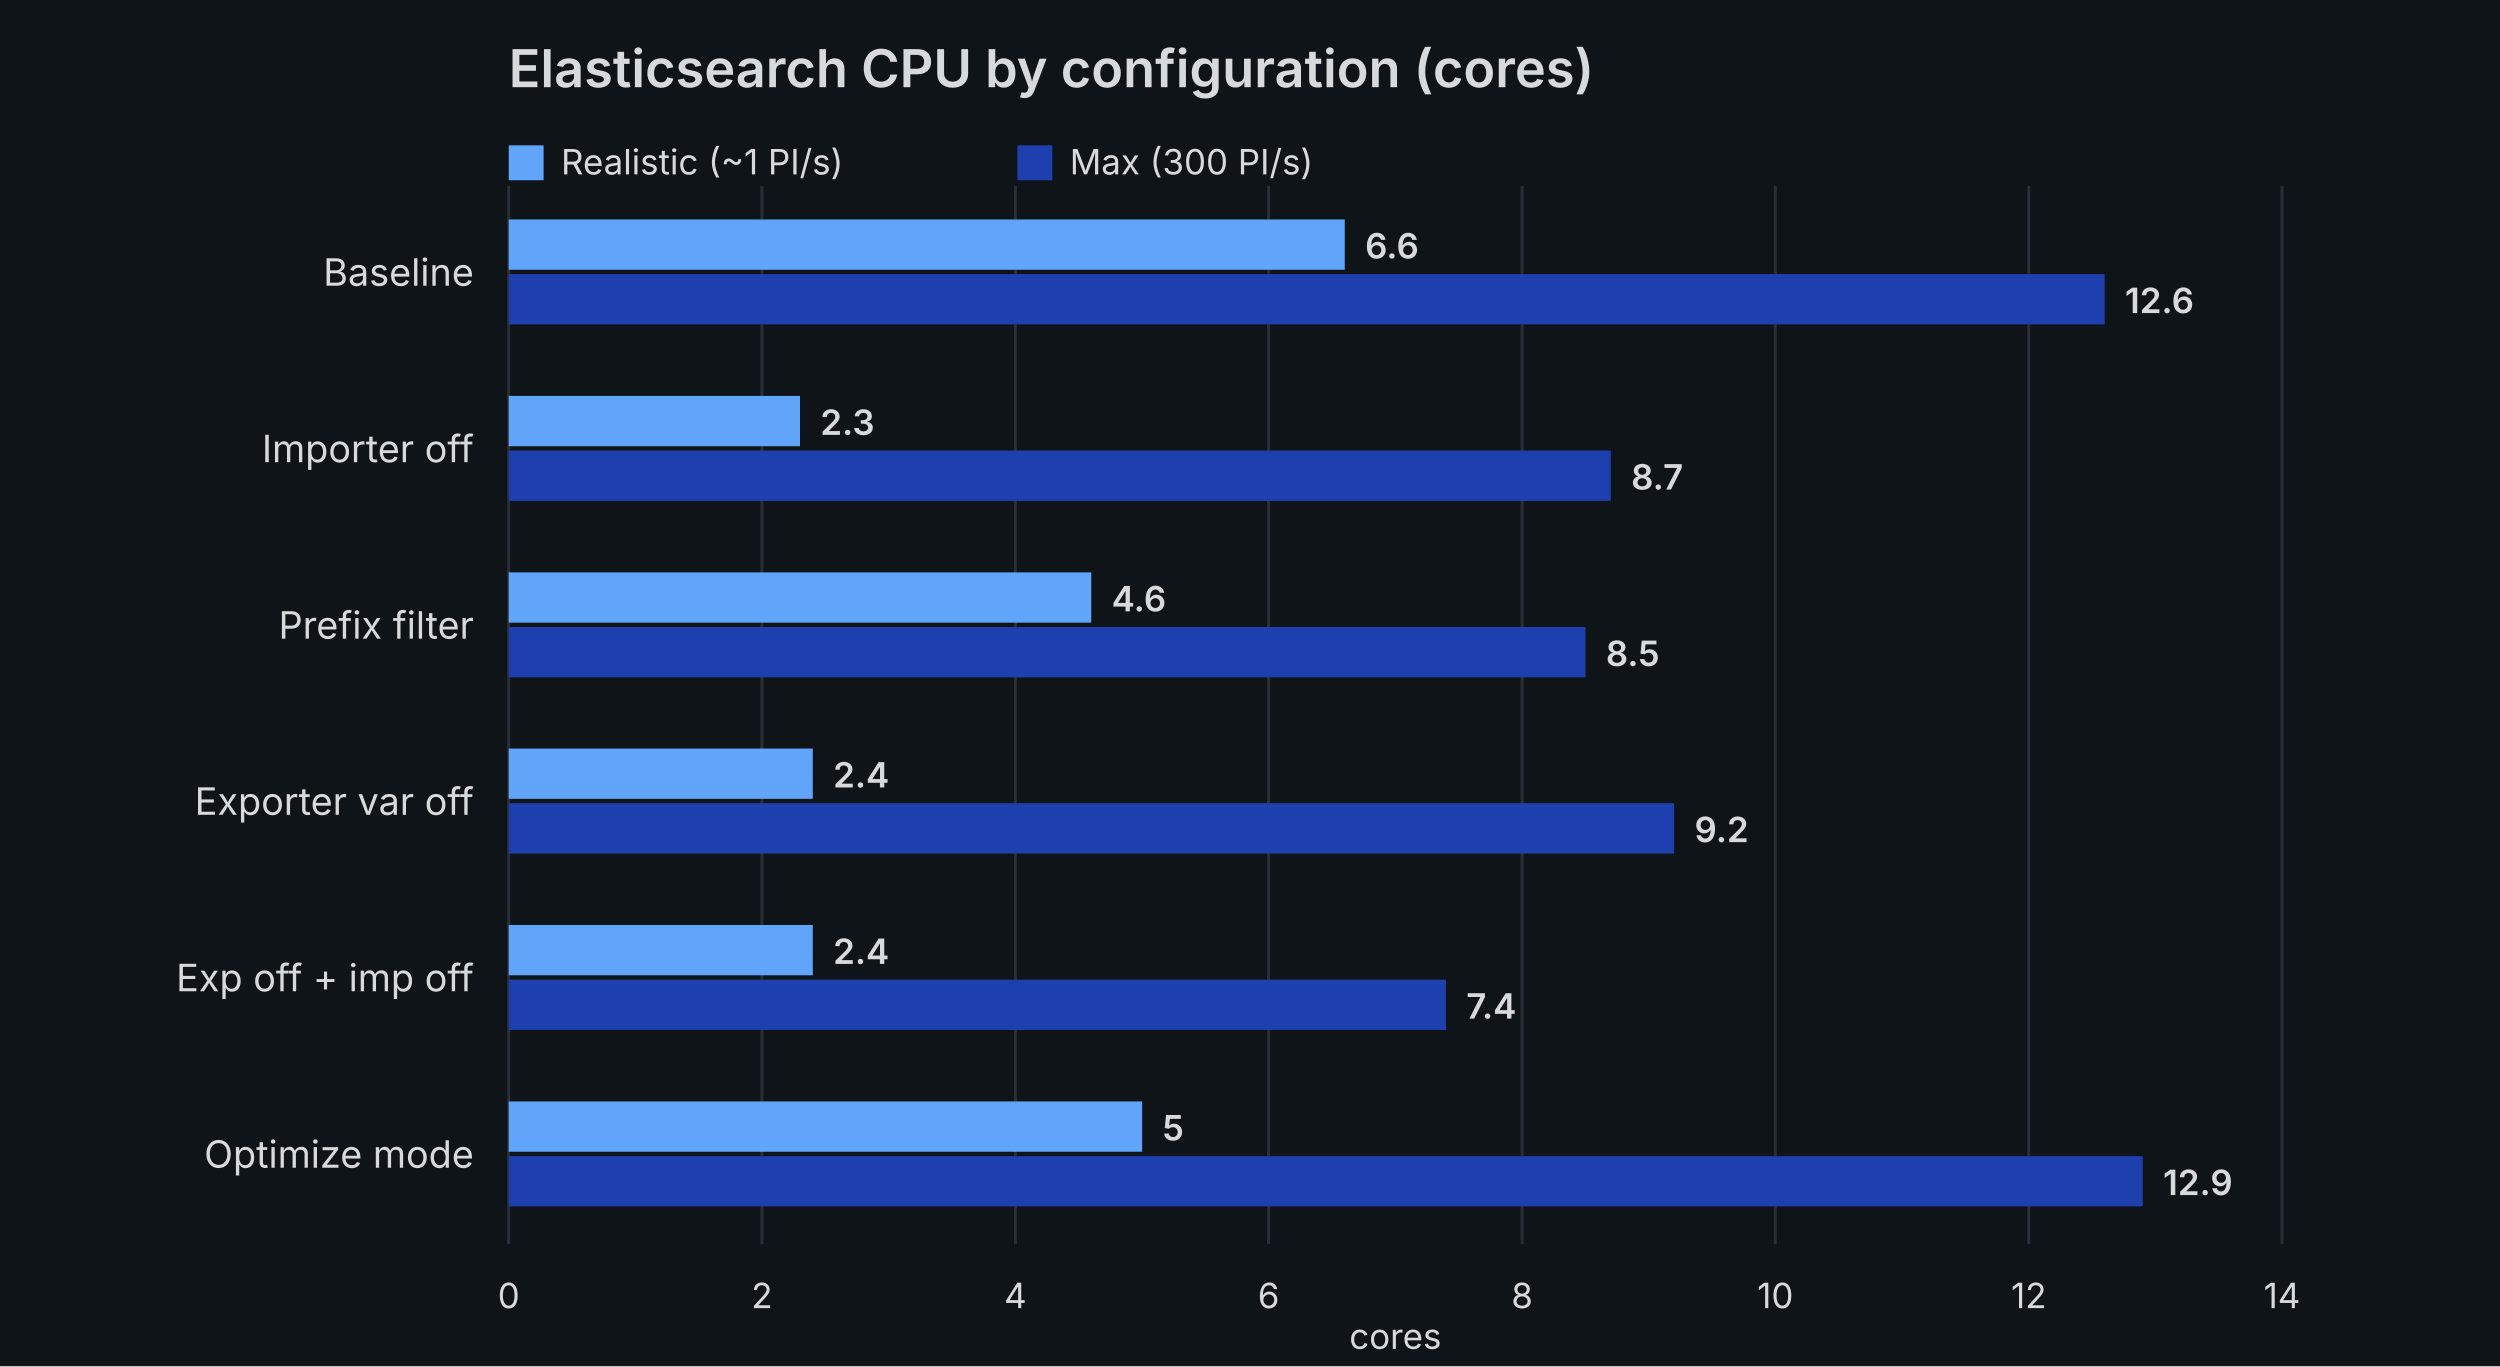
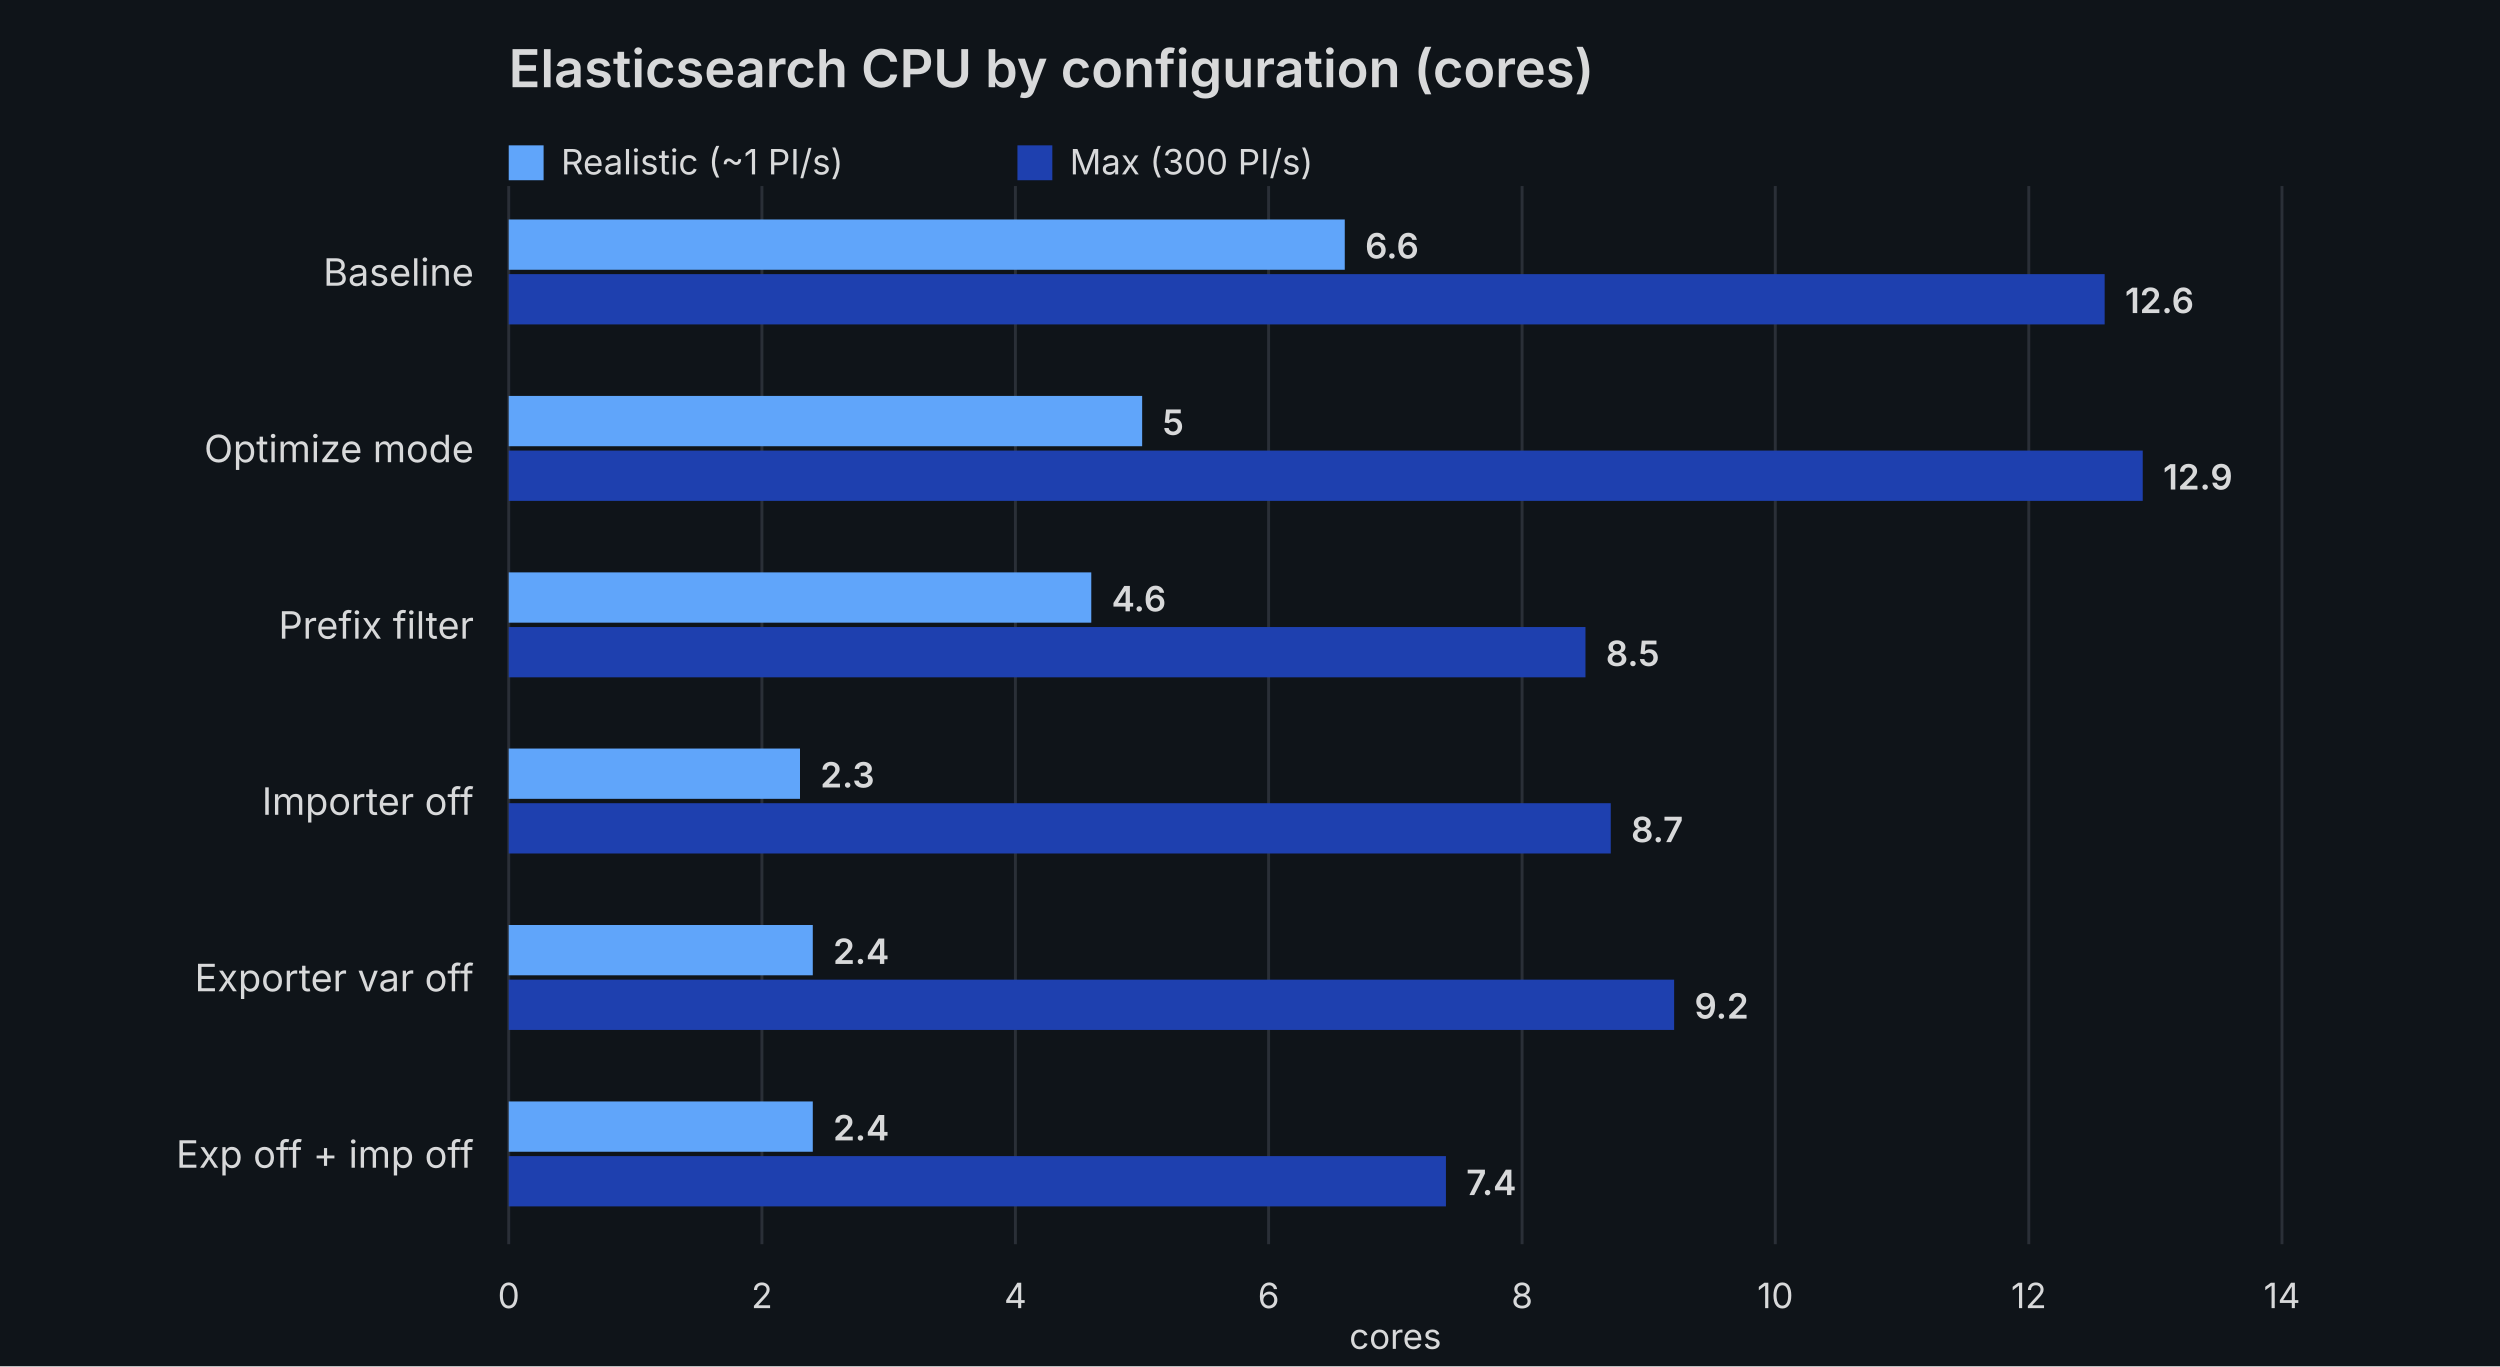
<svg xmlns="http://www.w3.org/2000/svg" width="860" height="470" font-family="Inter,Helvetica,Arial,sans-serif">
  <rect width="860" height="470" fill="#0f1419" />
  <text x="175" y="30" fill="#d8d9da" font-size="18" font-weight="600">Elasticsearch CPU by configuration (cores)</text>
  <line x1="175.0" y1="64" x2="175.0" y2="428" stroke="#2a2f37" stroke-width="1" />
  <text x="175.0" y="450" fill="#d8d9da" font-size="12" text-anchor="middle">0</text>
  <line x1="262.1" y1="64" x2="262.1" y2="428" stroke="#2a2f37" stroke-width="1" />
  <text x="262.1" y="450" fill="#d8d9da" font-size="12" text-anchor="middle">2</text>
  <line x1="349.3" y1="64" x2="349.3" y2="428" stroke="#2a2f37" stroke-width="1" />
  <text x="349.3" y="450" fill="#d8d9da" font-size="12" text-anchor="middle">4</text>
  <line x1="436.4" y1="64" x2="436.4" y2="428" stroke="#2a2f37" stroke-width="1" />
  <text x="436.4" y="450" fill="#d8d9da" font-size="12" text-anchor="middle">6</text>
  <line x1="523.6" y1="64" x2="523.6" y2="428" stroke="#2a2f37" stroke-width="1" />
  <text x="523.6" y="450" fill="#d8d9da" font-size="12" text-anchor="middle">8</text>
  <line x1="610.7" y1="64" x2="610.7" y2="428" stroke="#2a2f37" stroke-width="1" />
  <text x="610.7" y="450" fill="#d8d9da" font-size="12" text-anchor="middle">10</text>
  <line x1="697.9" y1="64" x2="697.9" y2="428" stroke="#2a2f37" stroke-width="1" />
  <text x="697.9" y="450" fill="#d8d9da" font-size="12" text-anchor="middle">12</text>
  <line x1="785.0" y1="64" x2="785.0" y2="428" stroke="#2a2f37" stroke-width="1" />
  <text x="785.0" y="450" fill="#d8d9da" font-size="12" text-anchor="middle">14</text>
  <text x="480.0" y="464" fill="#d8d9da" font-size="12" text-anchor="middle">cores</text>
  <rect x="175" y="75.5" width="287.6" height="17.3" fill="#60A5FA" />
  <text x="469.6" y="88.9" fill="#d8d9da" font-size="12" font-weight="600">6.6</text>
  <rect x="175" y="94.3" width="549.0" height="17.3" fill="#1E40AF" />
  <text x="731.0" y="107.7" fill="#d8d9da" font-size="12" font-weight="600">12.6</text>
  <text x="163" y="98.3" fill="#d8d9da" font-size="13" text-anchor="end">Baseline</text>
-   <rect x="175" y="136.2" width="100.2" height="17.3" fill="#60A5FA" />
-   <text x="282.2" y="149.6" fill="#d8d9da" font-size="12" font-weight="600">2.3</text>
-   <rect x="175" y="155.0" width="379.1" height="17.3" fill="#1E40AF" />
-   <text x="561.1" y="168.4" fill="#d8d9da" font-size="12" font-weight="600">8.7</text>
-   <text x="163" y="159.0" fill="#d8d9da" font-size="13" text-anchor="end">Importer off</text>
+   <rect x="175" y="136.2" width="217.9" height="17.3" fill="#60A5FA" />
+   <text x="399.9" y="149.6" fill="#d8d9da" font-size="12" font-weight="600">5</text>
+   <rect x="175" y="155.0" width="562.1" height="17.3" fill="#1E40AF" />
+   <text x="744.1" y="168.4" fill="#d8d9da" font-size="12" font-weight="600">12.9</text>
+   <text x="163" y="159.0" fill="#d8d9da" font-size="13" text-anchor="end">Optimize mode</text>
  <rect x="175" y="196.9" width="200.4" height="17.3" fill="#60A5FA" />
  <text x="382.4" y="210.3" fill="#d8d9da" font-size="12" font-weight="600">4.6</text>
  <rect x="175" y="215.7" width="370.4" height="17.3" fill="#1E40AF" />
  <text x="552.4" y="229.1" fill="#d8d9da" font-size="12" font-weight="600">8.5</text>
  <text x="163" y="219.7" fill="#d8d9da" font-size="13" text-anchor="end">Prefix filter</text>
-   <rect x="175" y="257.5" width="104.6" height="17.3" fill="#60A5FA" />
-   <text x="286.6" y="270.9" fill="#d8d9da" font-size="12" font-weight="600">2.4</text>
-   <rect x="175" y="276.3" width="400.9" height="17.3" fill="#1E40AF" />
-   <text x="582.9" y="289.7" fill="#d8d9da" font-size="12" font-weight="600">9.2</text>
-   <text x="163" y="280.3" fill="#d8d9da" font-size="13" text-anchor="end">Exporter var off</text>
+   <rect x="175" y="257.5" width="100.2" height="17.3" fill="#60A5FA" />
+   <text x="282.2" y="270.9" fill="#d8d9da" font-size="12" font-weight="600">2.3</text>
+   <rect x="175" y="276.3" width="379.1" height="17.3" fill="#1E40AF" />
+   <text x="561.1" y="289.7" fill="#d8d9da" font-size="12" font-weight="600">8.7</text>
+   <text x="163" y="280.3" fill="#d8d9da" font-size="13" text-anchor="end">Importer off</text>
  <rect x="175" y="318.2" width="104.6" height="17.3" fill="#60A5FA" />
  <text x="286.6" y="331.6" fill="#d8d9da" font-size="12" font-weight="600">2.4</text>
-   <rect x="175" y="337.0" width="322.4" height="17.3" fill="#1E40AF" />
-   <text x="504.4" y="350.4" fill="#d8d9da" font-size="12" font-weight="600">7.4</text>
-   <text x="163" y="341.0" fill="#d8d9da" font-size="13" text-anchor="end">Exp off + imp off</text>
-   <rect x="175" y="378.9" width="217.9" height="17.3" fill="#60A5FA" />
-   <text x="399.9" y="392.3" fill="#d8d9da" font-size="12" font-weight="600">5</text>
-   <rect x="175" y="397.7" width="562.1" height="17.3" fill="#1E40AF" />
-   <text x="744.1" y="411.1" fill="#d8d9da" font-size="12" font-weight="600">12.9</text>
-   <text x="163" y="401.7" fill="#d8d9da" font-size="13" text-anchor="end">Optimize mode</text>
+   <rect x="175" y="337.0" width="400.9" height="17.3" fill="#1E40AF" />
+   <text x="582.9" y="350.4" fill="#d8d9da" font-size="12" font-weight="600">9.2</text>
+   <text x="163" y="341.0" fill="#d8d9da" font-size="13" text-anchor="end">Exporter var off</text>
+   <rect x="175" y="378.9" width="104.6" height="17.3" fill="#60A5FA" />
+   <text x="286.6" y="392.3" fill="#d8d9da" font-size="12" font-weight="600">2.4</text>
+   <rect x="175" y="397.7" width="322.4" height="17.3" fill="#1E40AF" />
+   <text x="504.4" y="411.1" fill="#d8d9da" font-size="12" font-weight="600">7.4</text>
+   <text x="163" y="401.7" fill="#d8d9da" font-size="13" text-anchor="end">Exp off + imp off</text>
  <rect x="175" y="50" width="12" height="12" fill="#60A5FA" />
  <text x="193" y="60" fill="#d8d9da" font-size="12">Realistic (~1 PI/s)</text>
  <rect x="350" y="50" width="12" height="12" fill="#1E40AF" />
  <text x="368" y="60" fill="#d8d9da" font-size="12">Max (300 PI/s)</text>
</svg>
